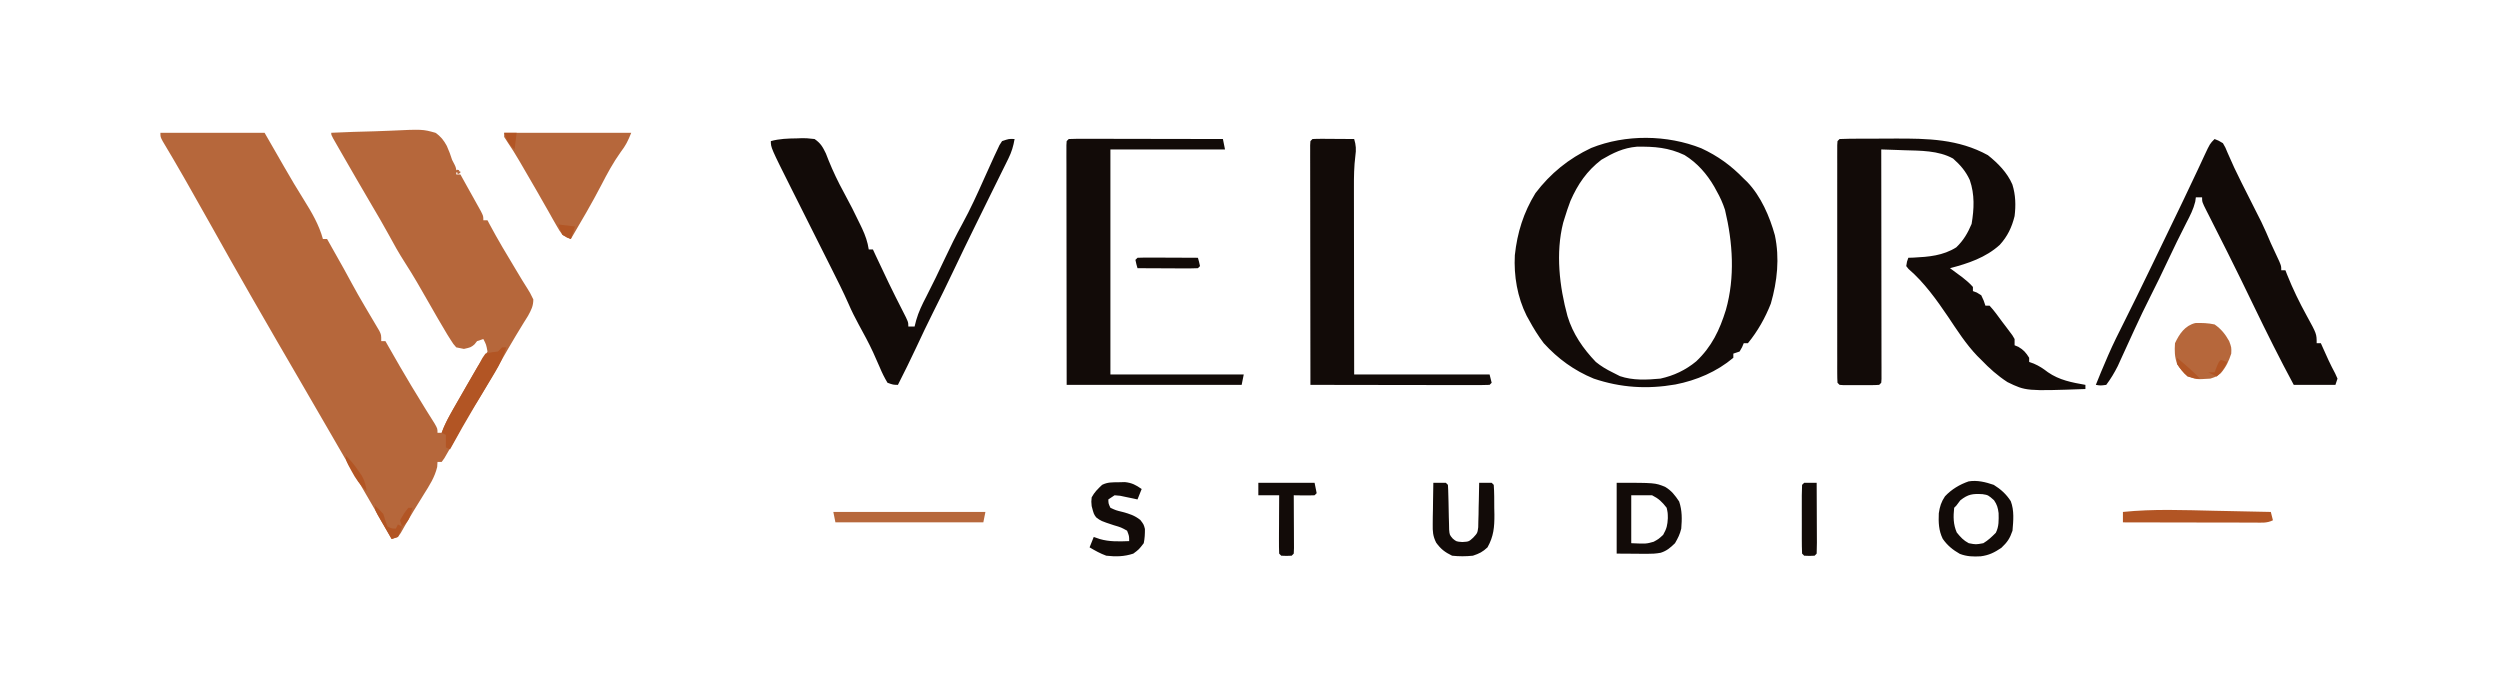
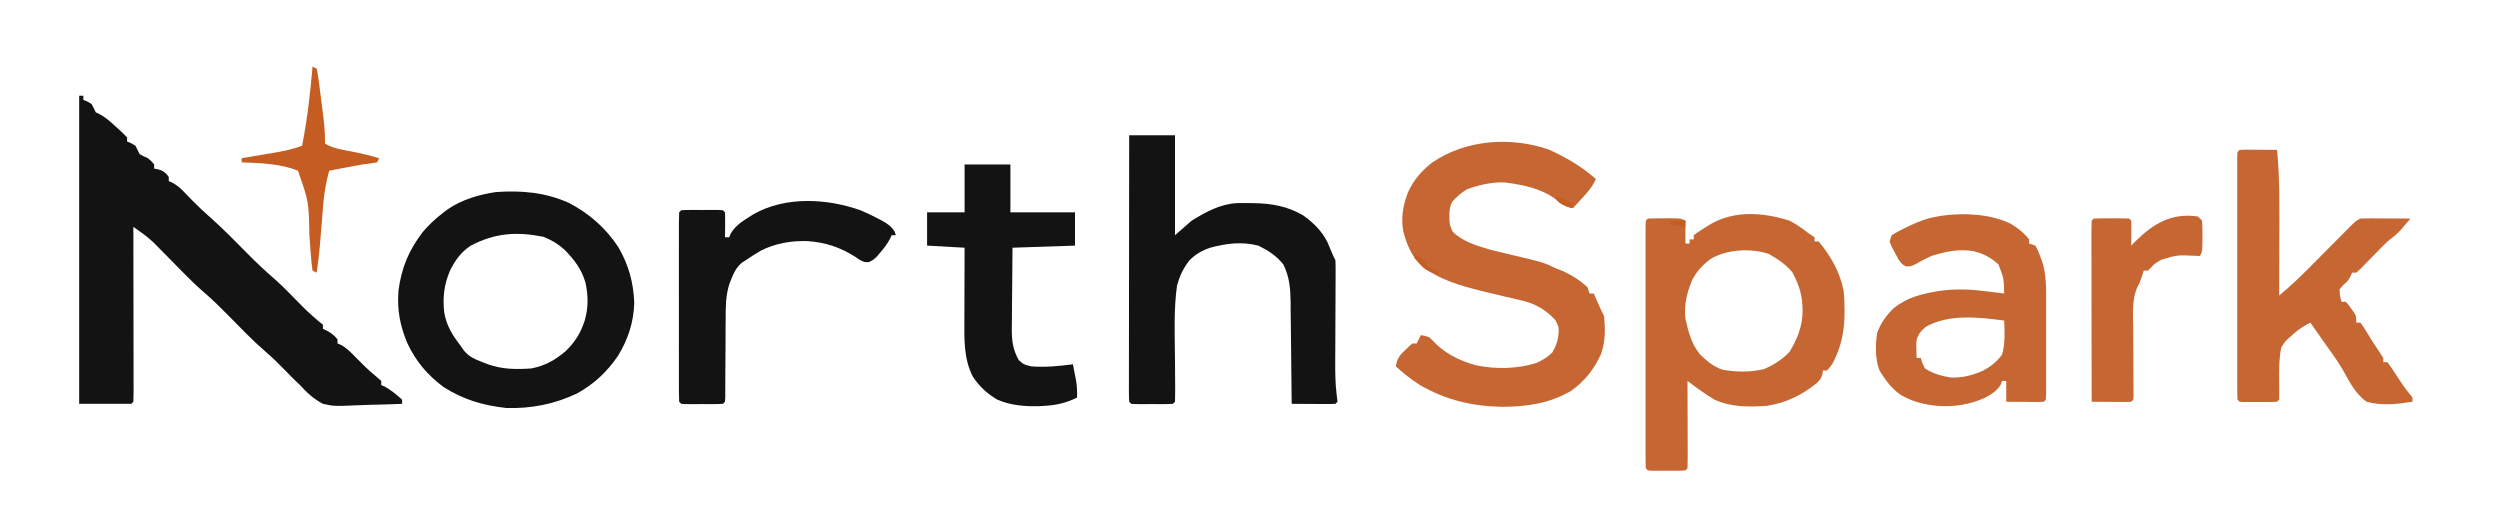
- <svg xmlns="http://www.w3.org/2000/svg" width="1448" zoomAndPan="magnify" viewBox="0 0 1086 300" height="400" preserveAspectRatio="xMidYMid meet" version="1.0">
-   <defs>
-     <clipPath id="2ce1b2a858">
-       <path d="M 194.969 73.316 L 200.121 73.316 L 200.121 79.168 L 194.969 79.168 Z M 194.969 73.316 " clip-rule="nonzero" />
-     </clipPath>
-     <clipPath id="5929a3c532">
-       <path d="M 196.199 73.352 C 200.102 78.602 199.199 79.125 198.977 79.051 C 198.824 78.977 198.676 78.148 198.824 78 C 199.051 77.773 200.023 77.926 200.102 78.074 C 200.176 78.301 199.5 79.125 199.051 79.125 C 198.375 79.125 197.023 76.949 196.273 75.977 C 195.75 75.227 194.852 74.398 195 73.949 C 195.074 73.648 196.199 73.352 196.199 73.352 " clip-rule="nonzero" />
-     </clipPath>
-     <clipPath id="37ba497ae5">
-       <path d="M 0.969 0.316 L 6.121 0.316 L 6.121 6.168 L 0.969 6.168 Z M 0.969 0.316 " clip-rule="nonzero" />
-     </clipPath>
-     <clipPath id="85ec86b15f">
-       <path d="M 2.199 0.352 C 6.102 5.602 5.199 6.125 4.977 6.051 C 4.824 5.977 4.676 5.148 4.824 5 C 5.051 4.773 6.023 4.926 6.102 5.074 C 6.176 5.301 5.5 6.125 5.051 6.125 C 4.375 6.125 3.023 3.949 2.273 2.977 C 1.75 2.227 0.852 1.398 1 0.949 C 1.074 0.648 2.199 0.352 2.199 0.352 " clip-rule="nonzero" />
-     </clipPath>
-     <clipPath id="e365535538">
-       <rect x="0" width="7" y="0" height="7" />
-     </clipPath>
-     <clipPath id="88a3637462">
-       <path d="M 198.031 73.727 L 199.508 73.727 L 199.508 74.949 L 198.031 74.949 Z M 198.031 73.727 " clip-rule="nonzero" />
-     </clipPath>
-     <clipPath id="988f5f721f">
-       <path d="M 199.5 74.176 C 198.824 75.148 198.227 75 198.074 74.773 C 198 74.551 198.074 73.949 198.301 73.801 C 198.449 73.648 199.273 73.875 199.273 73.875 " clip-rule="nonzero" />
-     </clipPath>
-     <clipPath id="2df9c5cd2f">
-       <path d="M 0.031 0.727 L 1.508 0.727 L 1.508 1.949 L 0.031 1.949 Z M 0.031 0.727 " clip-rule="nonzero" />
-     </clipPath>
-     <clipPath id="516297ad39">
-       <path d="M 1.5 1.176 C 0.824 2.148 0.227 2 0.074 1.773 C 0 1.551 0.074 0.949 0.301 0.801 C 0.449 0.648 1.273 0.875 1.273 0.875 " clip-rule="nonzero" />
-     </clipPath>
-     <clipPath id="978739da6c">
-       <rect x="0" width="2" y="0" height="2" />
-     </clipPath>
-     <clipPath id="a4cd09b169">
-       <path d="M 198.629 74.328 L 200.109 74.328 L 200.109 75.551 L 198.629 75.551 Z M 198.629 74.328 " clip-rule="nonzero" />
-     </clipPath>
-     <clipPath id="9b264efe59">
-       <path d="M 200.102 74.773 C 199.426 75.75 198.824 75.602 198.676 75.375 C 198.602 75.148 198.676 74.551 198.898 74.398 C 199.051 74.25 199.875 74.477 199.875 74.477 " clip-rule="nonzero" />
-     </clipPath>
-     <clipPath id="f33e04b50f">
-       <path d="M 0.629 0.328 L 2.109 0.328 L 2.109 1.551 L 0.629 1.551 Z M 0.629 0.328 " clip-rule="nonzero" />
-     </clipPath>
-     <clipPath id="304ee221dc">
-       <path d="M 2.102 0.773 C 1.426 1.75 0.824 1.602 0.676 1.375 C 0.602 1.148 0.676 0.551 0.898 0.398 C 1.051 0.25 1.875 0.477 1.875 0.477 " clip-rule="nonzero" />
-     </clipPath>
-     <clipPath id="b8626859b7">
-       <rect x="0" width="3" y="0" height="2" />
-     </clipPath>
-   </defs>
-   <path fill="#b6673b" d="M 69.684 57.68 L 114.934 57.68 C 121.441 68.992 121.441 68.992 123.461 72.516 C 126.266 77.375 129.09 82.207 132.094 86.945 C 135.422 92.258 138.633 97.754 140.273 103.832 L 142.086 103.832 C 149.938 117.742 149.938 117.742 152.832 123.121 C 154.562 126.316 156.355 129.477 158.207 132.605 L 159.586 134.953 C 160.5 136.512 161.426 138.066 162.352 139.617 L 163.629 141.785 L 164.785 143.734 C 165.613 145.465 165.613 145.465 165.613 148.18 L 167.426 148.18 L 168.723 150.473 C 172 156.25 175.32 161.996 178.738 167.691 C 180.77 171.09 182.836 174.473 184.934 177.832 L 185.957 179.469 C 186.887 180.953 187.816 182.434 188.754 183.914 C 190.051 186.188 190.051 186.188 190.051 188 L 191.859 188 L 192.562 186.098 C 193.809 183.148 195.297 180.457 196.887 177.68 L 197.828 176.031 C 198.48 174.891 199.137 173.746 199.793 172.605 C 200.789 170.871 201.781 169.133 202.773 167.398 C 207.789 158.637 207.789 158.637 210.219 155.238 L 211.77 152.703 C 211.219 149.691 211.219 149.691 209.961 147.273 L 207.246 148.18 L 206.113 149.594 C 204.531 150.895 204.531 150.895 201.531 151.57 L 198.195 150.895 C 196.918 149.453 196.918 149.453 195.691 147.508 L 194.277 145.266 C 191.461 140.578 188.734 135.848 186.035 131.098 C 182.773 125.363 179.516 119.66 175.934 114.121 C 173.348 110.113 171.035 106.016 168.785 101.812 C 166.438 97.488 163.922 93.258 161.43 89.016 C 157.102 81.621 152.793 74.219 148.531 66.785 L 147.113 64.316 L 145.824 62.066 L 144.691 60.086 C 143.895 58.582 143.895 58.582 143.895 57.68 C 150.207 57.379 156.516 57.172 162.832 57.031 C 164.977 56.973 167.121 56.891 169.266 56.789 C 183.582 56.129 183.582 56.129 189.145 57.68 C 191.457 59.242 192.773 60.938 194.094 63.379 C 195.438 66.543 195.438 66.543 196.387 69.441 L 197.434 71.461 C 198.195 73.062 198.195 73.062 198.195 75.777 L 200.004 75.777 C 201.062 77.668 202.113 79.562 203.16 81.457 C 204.117 83.18 205.078 84.898 206.039 86.617 L 207.527 89.297 L 208.93 91.809 C 209.961 93.879 209.961 93.879 209.961 95.688 L 211.77 95.688 L 212.574 97.23 C 216.211 104.043 220.16 110.648 224.156 117.254 C 225.051 118.734 225.941 120.215 226.828 121.703 C 227.605 122.996 228.406 124.277 229.23 125.543 C 230.258 127.18 230.258 127.18 231.68 130.078 C 231.652 133.031 230.785 134.586 229.383 137.188 L 227.496 140.203 C 222.832 147.754 218.426 155.445 214.027 163.152 C 210.867 168.664 207.605 174.074 204.141 179.398 C 202.152 182.57 200.402 185.855 198.629 189.148 C 197.242 191.711 195.812 194.246 194.348 196.766 L 193.035 199.039 L 191.859 200.668 L 190.051 200.668 L 189.918 202.832 C 188.828 207.43 186.488 210.941 184 214.922 L 182.578 217.234 C 181.633 218.773 180.684 220.312 179.727 221.844 C 178.73 223.469 177.762 225.109 176.812 226.762 C 176.34 227.582 175.867 228.402 175.383 229.246 L 174.105 231.508 L 172.855 233.25 L 170.141 234.152 L 169.285 232.652 C 162.176 220.156 162.176 220.156 154.926 207.738 C 151.125 201.316 147.391 194.859 143.668 188.395 C 139.242 180.707 134.793 173.031 130.32 165.375 C 123.645 153.934 117.008 142.469 110.41 130.984 L 108.961 128.465 C 103.109 118.277 97.34 108.047 91.609 97.793 C 88.121 91.551 84.602 85.324 81.055 79.113 L 79.707 76.758 C 76.754 71.598 73.75 66.469 70.688 61.371 C 69.684 59.488 69.684 59.488 69.684 57.68 " fill-opacity="1" fill-rule="nonzero" />
-   <path fill="#120b08" d="M 799.113 60.395 C 801.828 60.289 804.523 60.246 807.238 60.242 L 809.754 60.23 C 811.523 60.227 813.293 60.227 815.062 60.227 C 817.727 60.223 820.387 60.207 823.047 60.191 C 837.359 60.145 850.711 60.363 863.539 67.406 C 867.941 70.93 871.895 74.898 874.172 80.133 C 875.598 84.68 875.711 89.172 875.137 93.879 C 873.949 98.719 872.059 102.688 868.688 106.379 C 862.574 111.918 854.93 114.449 847.078 116.504 L 848.57 117.594 L 850.531 119.051 L 852.473 120.48 C 854.141 121.793 855.645 123.047 857.035 124.648 L 857.035 126.457 L 858.73 127.082 L 860.656 128.27 C 861.785 130.645 861.785 130.645 862.465 132.793 L 864.273 132.793 C 866.32 134.984 868.035 137.457 869.816 139.863 L 871.363 141.887 L 872.824 143.84 L 874.168 145.637 L 875.137 147.273 L 875.137 149.988 L 876.777 150.668 C 879.039 151.961 880.094 153.219 881.469 155.418 L 881.469 157.227 L 883.508 157.965 C 885.887 158.992 887.57 160.125 889.613 161.695 C 894.617 165.156 899.992 166.141 905.906 167.184 L 905.906 168.992 C 880.102 169.895 880.102 169.895 872.039 165.984 C 867.758 163.203 864.176 160.004 860.656 156.324 C 859.785 155.465 859.785 155.465 858.902 154.59 C 853.977 149.438 850.199 143.508 846.25 137.605 C 841.305 130.301 835.812 122.613 829.07 116.844 L 828.074 115.598 C 828.359 113.617 828.359 113.617 828.98 111.977 L 831.234 111.906 C 837.883 111.57 844.051 111.066 849.797 107.453 C 852.934 104.449 854.785 101.254 856.469 97.273 C 857.555 90.762 857.855 84.527 855.676 78.211 C 853.902 74.34 851.586 71.691 848.426 68.879 C 842 65.328 834.273 65.477 827.113 65.258 L 824.215 65.152 C 821.883 65.066 819.551 64.988 817.215 64.918 L 817.219 66.5 C 817.238 79.172 817.254 91.844 817.262 104.52 C 817.266 110.648 817.273 116.777 817.281 122.902 C 817.293 128.812 817.297 134.723 817.301 140.633 C 817.305 142.891 817.305 145.152 817.309 147.41 C 817.316 150.562 817.32 153.719 817.316 156.871 L 817.328 159.734 L 817.324 162.32 L 817.328 164.586 L 817.215 166.277 L 816.309 167.184 C 815.039 167.273 813.766 167.301 812.492 167.305 L 810.164 167.309 L 807.711 167.297 L 805.262 167.309 L 802.934 167.305 L 800.781 167.301 L 799.113 167.184 L 798.211 166.277 C 798.129 164.918 798.09 163.555 798.094 162.191 L 798.086 159.512 L 798.094 156.555 L 798.086 153.453 C 798.086 150.055 798.086 146.656 798.09 143.258 L 798.086 136.207 C 798.086 131.273 798.086 126.34 798.094 121.406 C 798.098 115.695 798.098 109.984 798.09 104.273 C 798.086 98.789 798.086 93.305 798.09 87.824 C 798.09 85.484 798.09 83.148 798.086 80.809 C 798.086 77.547 798.086 74.285 798.094 71.023 L 798.086 68.062 L 798.094 65.387 L 798.098 63.047 L 798.211 61.297 Z M 739.047 64.414 C 746.281 67.773 751.941 71.879 757.484 77.59 L 759.023 79.07 C 764.934 85.227 768.758 94.066 771.004 102.191 C 773.113 112.133 772.051 122.172 769.25 131.887 C 766.793 138.117 763.535 143.898 759.297 149.082 L 757.484 149.082 L 756.75 150.836 L 755.676 152.703 L 752.961 153.609 L 752.961 155.418 C 745.762 161.48 736.953 165.227 727.789 167.016 C 715.578 169.133 704.07 168.441 692.324 164.469 C 683.816 160.969 676.801 155.871 670.605 149.082 C 668.195 145.902 666.168 142.637 664.27 139.129 L 663.176 137.168 C 659.129 129.09 657.566 119.812 658.047 110.848 C 659.094 101.051 661.812 92.355 666.984 83.922 C 673.512 75.316 681.469 68.875 691.227 64.277 C 706.137 58.297 724.168 58.496 739.047 64.414 M 695.664 69.387 C 689.324 74.25 685.375 80.023 682.191 87.309 C 681.258 89.77 680.414 92.262 679.656 94.781 L 679.035 96.789 C 675.723 109.871 677.41 124.5 680.926 137.344 C 683.242 145.023 687.703 151.465 693.23 157.227 C 695.516 159.082 697.828 160.465 700.469 161.754 L 703.695 163.395 C 709.344 165.328 715.418 165.012 721.285 164.469 C 727.117 163.18 732.207 160.793 736.82 156.984 C 743.59 150.602 747 143.391 749.727 134.625 C 753.742 120.398 752.738 105.379 749.34 91.164 C 748.414 88.324 747.211 85.609 745.719 83.02 L 744.707 81.148 C 741.461 75.543 737.293 70.773 731.75 67.352 C 724.832 64.074 718.672 63.617 711.059 63.723 C 705.129 64.238 700.73 66.422 695.664 69.387 M 464.266 60.395 C 466.348 60.309 468.43 60.289 470.516 60.289 L 472.496 60.289 C 474.664 60.289 476.832 60.297 479.004 60.305 L 483.504 60.309 C 487.461 60.312 491.418 60.32 495.371 60.332 C 499.406 60.34 503.441 60.344 507.473 60.348 C 515.395 60.359 523.312 60.375 531.234 60.395 L 532.141 64.918 L 482.363 64.918 L 482.363 162.656 L 540.285 162.656 L 539.379 167.184 L 463.359 167.184 C 463.324 140.758 463.324 140.758 463.316 127.75 C 463.309 120.703 463.301 113.652 463.293 106.605 C 463.281 100.434 463.277 94.262 463.273 88.086 C 463.273 85.727 463.27 83.363 463.266 81.004 C 463.258 77.711 463.258 74.414 463.258 71.121 L 463.246 68.129 L 463.25 65.426 L 463.25 63.062 L 463.359 61.297 Z M 346.164 60.109 L 348.242 60.031 C 350.262 60.008 350.262 60.008 353.855 60.395 C 356.492 62.211 357.367 63.789 358.762 66.66 L 359.965 69.727 C 361.867 74.414 364.035 78.977 366.469 83.414 C 369.016 88.09 371.438 92.797 373.707 97.609 L 374.516 99.301 C 375.91 102.297 376.895 105.086 377.387 108.359 L 379.195 108.359 L 380.391 110.945 C 384.145 119.047 388.012 127.074 392.102 135.012 C 394.578 139.852 394.578 139.852 394.578 141.844 L 397.297 141.844 L 398 139.086 C 399.027 135.492 400.602 132.25 402.328 128.945 C 405.129 123.473 407.824 117.949 410.418 112.375 C 412.824 107.234 415.324 102.188 418.055 97.215 C 421.562 90.812 424.562 84.199 427.531 77.531 C 428.605 75.133 429.688 72.738 430.781 70.348 L 431.953 67.766 L 433.129 65.281 L 434.176 63.039 L 435.305 61.297 C 438.305 60.281 438.305 60.281 440.734 60.395 C 440.211 63.48 439.445 66.035 438.059 68.84 L 436.945 71.109 L 435.738 73.535 L 434.48 76.09 C 433.137 78.812 431.793 81.539 430.441 84.262 C 429.062 87.059 427.688 89.855 426.312 92.652 L 423.605 98.145 C 420.406 104.641 417.254 111.152 414.152 117.691 C 411.273 123.75 408.324 129.777 405.305 135.766 C 402.805 140.73 400.438 145.754 398.086 150.793 C 395.508 156.309 392.816 161.758 390.055 167.184 C 388.004 167.156 388.004 167.156 385.531 166.277 C 384.164 163.992 383.145 161.93 382.137 159.492 C 381.516 158.086 380.895 156.68 380.27 155.277 L 379.297 153.082 C 377.387 148.926 375.18 144.93 372.992 140.914 C 371.406 137.98 369.918 135.047 368.602 131.98 C 366.324 126.816 363.789 121.789 361.254 116.75 C 360.371 115 359.492 113.246 358.613 111.492 C 356.43 107.145 354.246 102.793 352.059 98.445 C 350.207 94.758 348.359 91.07 346.512 87.387 C 345.652 85.676 344.793 83.969 343.934 82.262 C 334.852 64.145 334.852 64.145 334.852 61.297 C 338.609 60.258 342.285 60.16 346.164 60.109 M 962.016 60.395 C 963.699 61.035 963.699 61.035 965.637 62.203 C 966.723 64.051 966.723 64.051 967.672 66.391 C 969.531 70.734 971.531 75.016 973.668 79.23 L 974.602 81.086 C 975.832 83.531 977.066 85.977 978.301 88.422 L 980.031 91.855 C 980.801 93.379 981.57 94.902 982.34 96.426 C 983.809 99.461 985.133 102.539 986.449 105.645 C 987.652 108.254 988.863 110.863 990.082 113.469 C 990.977 115.598 990.977 115.598 990.977 117.406 L 992.785 117.406 L 993.52 119.309 C 995.996 125.492 998.836 131.34 1002.047 137.168 C 1006.359 145.027 1006.359 145.027 1006.359 149.082 L 1008.172 149.082 L 1009.062 151.07 L 1010.262 153.723 L 1011.504 156.473 C 1012.41 158.41 1013.375 160.32 1014.391 162.207 L 1015.41 164.469 L 1014.504 167.184 L 996.406 167.184 C 990.336 155.914 984.645 144.504 979.082 132.977 C 975.293 125.121 971.477 117.285 967.559 109.488 L 966.473 107.332 C 964.746 103.898 963.012 100.465 961.273 97.035 L 959.41 93.336 L 958.539 91.633 C 956.586 87.75 956.586 87.75 956.586 85.734 L 953.871 85.734 L 953.617 87.594 C 952.809 90.895 951.363 93.715 949.797 96.707 C 946.988 102.203 944.273 107.746 941.652 113.336 C 939.234 118.484 936.766 123.594 934.188 128.664 C 931.82 133.316 929.582 138.02 927.398 142.758 L 926.613 144.469 C 925.305 147.309 924.004 150.152 922.707 153 L 921.246 156.188 L 919.953 159.039 C 918.477 161.945 916.914 164.578 914.953 167.184 C 912.465 167.523 912.465 167.523 910.43 167.184 C 911.906 163.438 913.469 159.734 915.066 156.039 L 915.773 154.379 C 917.965 149.332 920.426 144.43 922.895 139.523 C 926.426 132.504 929.855 125.438 933.281 118.371 L 935.305 114.199 C 939.246 106.074 943.172 97.945 947.082 89.805 L 948.387 87.09 C 950.434 82.82 952.465 78.543 954.473 74.254 L 955.613 71.816 C 956.316 70.32 957.012 68.82 957.703 67.32 C 960.004 62.402 960.004 62.402 962.016 60.395 M 570.148 60.395 C 571.5 60.32 572.848 60.289 574.199 60.305 L 576.664 60.312 L 579.258 60.336 L 581.859 60.348 C 583.988 60.359 586.121 60.375 588.25 60.395 C 589.055 63.047 589.172 65 588.766 67.734 C 588.188 72.305 588.129 76.789 588.148 81.391 L 588.148 84.07 C 588.148 86.965 588.152 89.855 588.16 92.75 L 588.164 98.801 C 588.168 104.09 588.176 109.379 588.188 114.668 C 588.195 121.027 588.203 127.383 588.207 133.742 C 588.219 143.379 588.234 153.02 588.25 162.656 L 647.074 162.656 L 647.98 166.277 L 647.074 167.184 C 644.652 167.27 642.25 167.297 639.828 167.285 L 637.527 167.285 C 635.004 167.285 632.484 167.277 629.961 167.273 L 624.73 167.266 C 620.133 167.266 615.531 167.258 610.934 167.246 C 606.246 167.238 601.555 167.23 596.867 167.227 C 587.66 167.219 578.453 167.203 569.246 167.184 C 569.223 153.395 569.207 139.602 569.199 125.812 C 569.195 119.41 569.188 113.008 569.176 106.605 C 569.168 100.434 569.16 94.262 569.16 88.086 C 569.156 85.727 569.156 83.363 569.148 81.004 C 569.145 77.711 569.141 74.414 569.141 71.121 L 569.133 68.129 L 569.137 65.426 L 569.133 63.062 L 569.246 61.297 Z M 570.148 60.395 " fill-opacity="1" fill-rule="nonzero" />
-   <path fill="#b6673b" d="M 219.012 57.68 L 274.215 57.68 C 272.789 61.242 271.844 63.145 269.633 66.051 C 266.359 70.621 263.793 75.398 261.219 80.383 C 257.078 88.359 252.523 96.09 247.969 103.832 C 246.336 103.203 246.336 103.203 244.352 102.023 C 242.922 100.07 242.922 100.07 241.543 97.637 L 239.984 94.922 L 238.355 92.012 L 234.961 86.074 L 233.277 83.109 C 231.074 79.254 228.848 75.414 226.59 71.594 L 225.523 69.766 C 223.949 67.082 222.336 64.461 220.574 61.898 L 219.012 59.488 Z M 219.012 57.68 " fill-opacity="1" fill-rule="nonzero" />
-   <path fill="#120b08" d="M 866.086 210.625 C 869.145 212.531 871.531 214.664 873.477 217.707 C 875.039 221.785 874.598 226.246 874.23 230.531 C 873.062 233.969 871.98 235.523 869.367 238 C 866.336 240.02 864.062 241.188 860.422 241.66 C 857.16 241.844 854.418 241.777 851.348 240.602 C 848.312 238.879 845.898 236.922 843.914 234.039 C 842.16 230.457 842.043 226.914 842.215 222.973 C 842.625 220.086 843.277 218.016 844.902 215.602 C 847.734 212.578 851.273 210.453 855.18 209.113 C 858.945 208.504 862.516 209.41 866.086 210.625 M 851.551 217.355 L 849.797 219.672 L 848.891 220.578 C 848.477 224.426 848.469 227.758 850.02 231.324 C 851.707 233.371 852.871 234.723 855.227 235.965 C 858.316 236.566 858.316 236.566 861.559 235.965 C 863.73 234.656 865.168 233.258 866.988 231.438 C 868.387 228.648 868.246 225.977 868.191 222.891 C 867.895 220.559 867.512 219.23 866.199 217.297 C 863.656 215.055 863.656 215.055 861.215 214.664 C 856.953 214.418 854.957 214.641 851.547 217.355 M 702.281 209.719 C 718.918 209.719 718.918 209.719 723.305 211.477 C 726.125 213.16 727.609 215.133 729.43 217.863 C 730.742 221.801 730.68 225.512 730.336 229.629 C 729.73 232.148 728.957 233.656 727.621 235.965 C 725.613 237.918 724.074 239.273 721.398 240.121 C 719.336 240.516 717.457 240.59 715.359 240.578 L 713.273 240.57 L 710.652 240.543 L 702.281 240.488 Z M 708.613 215.148 L 708.613 235.965 C 715.113 236.254 715.113 236.254 718.344 235.34 C 720.48 234.176 720.48 234.176 722.473 232.344 C 724.027 229.578 724.344 228.203 724.508 225.102 C 724.48 222.754 724.48 222.754 724 220.578 C 722.02 218.023 720.535 216.582 717.664 215.148 Z M 708.613 215.148 " fill-opacity="1" fill-rule="nonzero" />
-   <path fill="#b6673b" d="M 953.66 140.328 C 956.598 140.254 959.137 140.316 962.016 140.938 C 964.895 142.922 966.641 145.148 968.352 148.18 C 969.367 150.949 969.367 150.949 969.254 153.609 C 968.156 156.969 967.008 159.387 964.73 162.094 C 962.922 163.562 962.922 163.562 960.203 164.469 C 953.883 164.875 953.883 164.875 950.422 163.336 C 948.418 161.734 947.082 160.305 945.727 158.133 C 944.645 154.898 944.586 152.484 944.82 149.082 C 946.711 145.02 949.164 141.422 953.66 140.328 " fill-opacity="1" fill-rule="nonzero" />
-   <path fill="#120b08" d="M 622.641 209.719 C 624.449 209.68 626.262 209.684 628.07 209.719 L 628.977 210.625 C 629.086 212.203 629.137 213.785 629.164 215.367 C 629.191 216.332 629.219 217.297 629.242 218.289 C 629.289 220.336 629.332 222.383 629.363 224.43 L 629.449 227.359 L 629.504 230.055 C 629.707 232.371 629.707 232.371 631.098 233.988 C 632.656 235.273 632.656 235.273 635.254 235.453 C 638.062 235.285 638.062 235.285 639.973 233.543 C 641.809 231.555 641.809 231.555 642.141 229.035 L 642.195 226.332 L 642.285 223.398 L 642.324 220.352 L 642.406 217.262 C 642.469 214.746 642.516 212.234 642.551 209.719 C 644.359 209.68 646.172 209.684 647.98 209.719 L 648.887 210.625 C 649.141 213.973 649.094 217.332 649.109 220.691 L 649.168 223.527 C 649.195 228.996 648.859 232.969 646.172 237.773 C 644.027 239.781 642.641 240.457 639.836 241.395 C 636.781 241.715 633.836 241.734 630.785 241.395 C 627.637 239.848 625.918 238.551 623.867 235.73 C 622.422 232.809 622.328 230.902 622.375 227.66 L 622.402 224.484 C 622.422 223.402 622.449 222.316 622.473 221.199 L 622.508 217.859 C 622.539 215.145 622.582 212.434 622.641 209.719 M 485.816 209.492 L 488.66 209.422 C 491.742 209.754 493.426 210.668 495.941 212.434 L 494.129 216.957 L 492.047 216.5 L 489.32 215.941 L 486.617 215.367 L 484.176 215.148 L 481.461 216.957 C 481.504 218.738 481.504 218.738 482.363 220.578 C 484.754 221.688 484.754 221.688 487.625 222.387 C 490.699 223.227 492.84 223.895 495.355 225.871 C 496.844 227.816 496.844 227.816 497.355 229.793 C 497.355 231.941 497.289 233.859 496.844 235.965 C 494.754 238.68 494.754 238.68 492.32 240.488 C 488.375 241.801 484.676 241.859 480.555 241.395 C 477.906 240.418 475.758 239.223 473.316 237.773 L 475.125 233.25 L 477.727 234.152 C 481.961 235.387 486.137 235.215 490.512 235.059 C 490.512 232.855 490.512 232.855 489.605 230.531 C 487 229.086 487 229.086 483.836 228.156 C 478.23 226.305 478.23 226.305 476.164 224.73 C 475.125 223.293 475.125 223.293 474.219 219.844 C 474.031 217.926 474.031 217.926 474.219 216.055 C 475.473 213.75 476.805 212.473 478.746 210.625 C 481.168 209.414 483.109 209.531 485.816 209.492 M 546.621 209.719 L 571.055 209.719 L 571.961 214.242 L 571.055 215.148 C 569.527 215.211 568 215.227 566.473 215.207 L 563.953 215.18 L 562.004 215.148 L 562.02 217.461 C 562.035 220.281 562.047 223.102 562.055 225.926 C 562.059 227.148 562.066 228.371 562.074 229.594 C 562.086 231.348 562.09 233.102 562.094 234.855 L 562.109 238.059 L 562.004 240.488 L 561.102 241.395 C 558.836 241.508 558.836 241.508 556.574 241.395 L 555.672 240.488 C 555.598 238.613 555.566 236.734 555.582 234.855 L 555.59 231.402 L 555.613 227.762 C 555.617 226.543 555.621 225.328 555.625 224.109 C 555.637 221.125 555.652 218.137 555.672 215.148 L 546.621 215.148 Z M 546.621 209.719 " fill-opacity="1" fill-rule="nonzero" />
-   <path fill="#b7683c" d="M 362 222.387 L 428.066 222.387 L 427.16 226.914 L 362.906 226.914 Z M 362 222.387 " fill-opacity="1" fill-rule="nonzero" />
-   <path fill="#b25524" d="M 961.957 221.879 L 969.098 222.023 C 974.883 222.137 980.668 222.262 986.449 222.387 L 987.355 226.008 C 984.73 227.32 982.457 227.023 979.523 227.016 L 977.652 227.016 C 975.605 227.016 973.559 227.008 971.512 227 L 967.258 226.996 C 963.523 226.992 959.789 226.984 956.055 226.977 C 952.246 226.969 948.434 226.961 944.625 226.957 C 937.148 226.949 929.672 226.934 922.195 226.914 L 922.195 222.387 C 935.426 221.02 948.684 221.586 961.957 221.879 M 218.105 150.895 L 219.914 150.895 C 218.727 154.852 217.184 158.152 215.047 161.691 L 213.207 164.758 L 212.242 166.352 C 210.594 169.078 208.961 171.812 207.328 174.547 L 206.352 176.172 C 202.598 182.453 199.012 188.828 195.48 195.238 L 193.672 194.332 L 193.672 188.902 L 191.859 188 C 193.219 184.324 194.969 181.039 196.918 177.648 L 197.867 175.996 C 198.859 174.262 199.855 172.531 200.855 170.805 L 202.852 167.316 C 204.613 164.25 206.375 161.188 208.148 158.133 L 209.543 155.543 L 210.863 153.609 C 213.637 152.988 213.637 152.988 216.297 152.703 Z M 218.105 150.895 " fill-opacity="1" fill-rule="nonzero" />
-   <path fill="#120b08" d="M 783.73 209.719 C 785.539 209.684 787.352 209.68 789.16 209.719 C 789.184 214.082 789.199 218.449 789.211 222.812 C 789.215 224.301 789.219 225.789 789.227 227.273 C 789.238 229.406 789.246 231.535 789.25 233.668 L 789.262 235.695 C 789.262 237.293 789.215 238.891 789.16 240.488 L 788.254 241.395 C 785.992 241.508 785.992 241.508 783.73 241.395 L 782.824 240.488 C 782.734 238.281 782.699 236.105 782.703 233.898 L 782.703 231.902 C 782.703 230.504 782.703 229.105 782.707 227.711 C 782.711 225.566 782.707 223.418 782.699 221.273 C 782.699 219.922 782.703 218.566 782.703 217.211 L 782.699 215.254 C 782.707 213.711 782.762 212.168 782.824 210.625 Z M 494.129 111.977 C 496.07 111.898 498.016 111.883 499.961 111.891 L 503.539 111.898 L 507.309 111.922 C 508.57 111.926 509.828 111.93 511.09 111.934 C 514.184 111.945 517.281 111.961 520.375 111.977 C 520.883 113.73 520.883 113.73 521.281 115.598 L 520.375 116.504 C 518.434 116.582 516.488 116.602 514.547 116.594 L 510.965 116.582 L 507.195 116.559 L 503.414 116.547 C 500.32 116.535 497.227 116.523 494.129 116.504 C 493.621 114.75 493.621 114.75 493.227 112.883 Z M 494.129 111.977 " fill-opacity="1" fill-rule="nonzero" />
-   <path fill="#b25524" d="M 162.898 219.672 C 164.598 221.145 164.598 221.145 166.52 223.293 L 167.426 226.18 L 168.328 228.723 C 170.168 229.602 170.168 229.602 171.949 229.629 L 172.855 227.816 L 174.664 228.723 C 173.93 230.93 173.93 230.93 172.855 233.25 L 170.141 234.152 C 168.93 232.082 167.723 230.008 166.52 227.93 L 165.473 226.145 C 162.898 221.688 162.898 221.688 162.898 219.672 " fill-opacity="1" fill-rule="nonzero" />
-   <path fill="#b25625" d="M 945.727 155.418 C 949.168 158.32 952.555 161.215 955.68 164.469 C 953.25 164.355 953.25 164.355 950.25 163.562 C 948.309 161.895 947.191 160.293 945.727 158.133 Z M 242.539 97.5 L 249.781 98.402 L 247.969 103.832 C 246.273 103.211 246.273 103.211 244.352 102.023 C 243.219 99.648 243.219 99.648 242.539 97.5 " fill-opacity="1" fill-rule="nonzero" />
-   <path fill="#b25524" d="M 150.23 197.953 C 152.406 200 154.098 202.16 155.773 204.629 L 157.195 206.684 C 158.438 208.93 158.914 210.812 159.281 213.34 C 156.395 210.691 154.559 208.074 152.719 204.629 L 151.289 201.992 C 150.23 199.762 150.23 199.762 150.23 197.953 M 964.73 156.324 L 967.445 157.227 C 966.273 159.84 965.039 161.637 962.922 163.562 L 959.301 161.754 L 962.016 161.754 L 962.863 159.547 C 963.824 157.227 963.824 157.227 964.73 156.324 M 219.012 57.68 L 224.441 57.68 L 223.535 64.918 C 221.07 62.789 220.082 60.734 219.012 57.68 M 177.379 220.578 L 179.191 220.578 C 177.742 225.59 177.742 225.59 175.91 227.703 L 174.664 228.723 L 173.762 226.008 C 175.402 223.125 175.402 223.125 177.379 220.578 " fill-opacity="1" fill-rule="nonzero" />
-   <g clip-path="url(#2ce1b2a858)">
-     <g clip-path="url(#5929a3c532)">
-       <g transform="matrix(1, 0, 0, 1, 194, 73)">
-         <g clip-path="url(#e365535538)">
-           <g clip-path="url(#37ba497ae5)">
-             <g clip-path="url(#85ec86b15f)">
-               <rect x="-432.92" width="1563.84" fill="#b6673b" height="432" y="-139" fill-opacity="1" />
-             </g>
-           </g>
-         </g>
-       </g>
-     </g>
-   </g>
-   <g clip-path="url(#88a3637462)">
-     <g clip-path="url(#988f5f721f)">
-       <g transform="matrix(1, 0, 0, 1, 198, 73)">
-         <g clip-path="url(#978739da6c)">
-           <g clip-path="url(#2df9c5cd2f)">
-             <g clip-path="url(#516297ad39)">
-               <rect x="-436.92" width="1563.84" fill="#b6673b" height="432" y="-139" fill-opacity="1" />
-             </g>
-           </g>
-         </g>
-       </g>
-     </g>
-   </g>
-   <g clip-path="url(#a4cd09b169)">
-     <g clip-path="url(#9b264efe59)">
-       <g transform="matrix(1, 0, 0, 1, 198, 74)">
-         <g clip-path="url(#b8626859b7)">
-           <g clip-path="url(#f33e04b50f)">
-             <g clip-path="url(#304ee221dc)">
-               <rect x="-436.92" width="1563.84" fill="#b6673b" height="432" y="-140" fill-opacity="1" />
-             </g>
-           </g>
-         </g>
-       </g>
-     </g>
-   </g>
+ <svg xmlns="http://www.w3.org/2000/svg" width="1448" zoomAndPan="magnify" viewBox="0 0 1086 225" height="300" preserveAspectRatio="xMidYMid meet" version="1.0">
+   <path fill="#141314" d="M 34.395 41.594 L 36.207 41.594 L 36.207 43.402 L 37.902 44.082 L 39.824 45.211 L 41.637 48.828 L 43.176 49.562 C 46.012 51.027 48.105 53.016 50.461 55.16 L 51.848 56.395 C 53.008 57.449 54.113 58.562 55.211 59.68 L 55.211 61.488 L 56.906 62.168 L 58.832 63.297 L 60.641 66.914 C 62.391 67.902 62.391 67.902 64.262 68.723 C 65.844 70.078 65.844 70.078 66.977 71.434 L 66.977 73.242 L 68.617 73.527 C 70.594 74.148 70.594 74.148 72.18 75.445 L 73.309 76.859 L 73.309 78.668 L 74.926 79.387 C 77.035 80.535 78.383 81.746 80.043 83.473 L 81.715 85.191 L 83.266 86.805 C 85.922 89.535 88.66 92.098 91.523 94.605 C 97.164 99.629 102.441 105.016 107.742 110.395 C 111.539 114.227 115.402 117.887 119.496 121.402 C 122.707 124.242 125.68 127.32 128.684 130.379 C 133.379 135.188 133.379 135.188 138.457 139.582 L 140.281 141.059 L 140.281 142.867 L 141.922 143.605 C 143.898 144.676 145.18 145.668 146.613 147.391 L 146.613 149.199 L 148.152 149.836 C 150.766 151.305 152.512 153.145 154.59 155.301 C 157.305 158.086 160.016 160.746 163.016 163.215 L 165.621 165.477 L 165.621 167.285 L 167.09 167.906 C 169.984 169.504 172.215 171.387 174.668 173.613 L 174.668 175.422 C 169.957 175.625 165.238 175.773 160.523 175.867 C 158.922 175.91 157.32 175.965 155.723 176.035 C 145.211 176.488 145.211 176.488 140.281 175.422 C 136.223 173.293 133.387 170.656 130.324 167.285 C 129.23 166.23 128.133 165.184 127.031 164.141 C 126.109 163.195 125.188 162.246 124.273 161.293 C 121.34 158.262 118.383 155.34 115.176 152.598 C 109.598 147.781 104.523 142.449 99.352 137.207 C 95.906 133.73 92.48 130.285 88.754 127.109 C 85.707 124.5 82.859 121.723 80.039 118.871 C 77.766 116.574 75.496 114.27 73.234 111.961 C 71.883 110.586 70.531 109.219 69.18 107.852 L 66.773 105.406 C 64.938 103.695 62.992 102.117 60.934 100.676 L 59.223 99.469 C 58.793 99.172 58.367 98.871 57.926 98.562 L 57.934 101.438 C 57.949 110.367 57.965 119.297 57.973 128.227 C 57.977 132.816 57.984 137.406 57.992 141.996 C 58.004 146.422 58.008 150.852 58.012 155.277 C 58.012 156.969 58.016 158.664 58.02 160.355 C 58.027 162.719 58.027 165.078 58.027 167.441 L 58.039 169.586 C 58.027 171.23 57.992 172.875 57.926 174.516 L 57.02 175.422 L 34.395 175.422 Z M 34.395 41.594 " fill-opacity="1" fill-rule="nonzero" />
+   <path fill="#c66733" d="M 672.863 64.977 C 680.266 68.371 687.145 72.324 693.227 77.766 C 691.801 81.117 689.691 83.461 687.234 86.129 L 684.992 88.574 L 683.273 90.422 C 680.043 89.879 678.32 88.574 675.809 86.523 C 669.223 81.785 661.707 80.309 653.766 79.262 C 648.121 79.016 642.379 80.309 637.117 82.285 C 634.691 83.84 632.664 85.527 630.785 87.711 C 629.473 90.328 629.582 92.672 629.648 95.566 C 629.809 97.852 629.809 97.852 631.012 100.598 C 635.445 105.027 641.57 106.797 647.52 108.516 C 650.773 109.344 654.039 110.125 657.312 110.883 C 670.383 113.938 670.383 113.938 676.035 116.645 L 679.145 117.832 C 683.008 119.664 686.477 121.855 689.609 124.785 L 690.512 127.496 L 692.324 127.496 L 694.078 131.453 L 695.062 133.676 C 695.633 134.945 696.227 136.199 696.848 137.445 C 697.352 143.09 697.41 148.578 695.434 153.945 C 692.367 160.512 688.371 165.637 682.426 169.828 C 673.164 175.227 663.41 176.648 652.844 176.723 C 639.957 176.578 628.266 173.855 617.039 167.395 C 613.125 164.977 609.746 162.242 606.348 159.145 C 606.719 156.852 607.184 155.613 608.664 153.789 L 610.367 152.137 L 612.059 150.457 L 613.59 149.199 L 615.398 149.199 L 617.211 145.582 C 618.809 145.824 618.809 145.824 620.828 146.484 C 622 147.559 623.133 148.668 624.223 149.82 C 629.277 154.379 634.84 156.965 641.352 158.715 C 649.75 160.438 659.191 160.277 667.379 157.676 C 670.055 156.469 672.262 155.184 674.336 153.098 C 676.148 149.898 676.914 147.57 677.109 143.93 C 677.023 141.73 677.023 141.73 675.637 139.027 C 672.055 135.188 668.363 132.754 663.332 131.133 C 660.168 130.324 656.992 129.562 653.805 128.852 C 651.535 128.312 649.266 127.77 646.996 127.223 L 643.715 126.43 C 634.391 124.105 624.738 121.426 617.246 115.164 C 613.027 110.93 611.137 106.312 609.602 100.586 C 608.504 94.602 609.445 89.668 611.441 83.98 C 613.918 78.352 617.305 74.387 622.133 70.613 C 636.719 60.621 656.219 59.254 672.863 64.977 " fill-opacity="1" fill-rule="nonzero" />
+   <path fill="#141314" d="M 247.113 88.125 C 255.918 92.719 263.051 98.969 268.535 107.238 C 273.027 114.898 275.188 122.641 275.52 131.512 C 275.277 139.945 272.875 147.312 268.504 154.512 C 263.727 161.492 258.121 166.809 250.688 170.898 C 240.883 175.562 230.77 177.562 219.918 177.23 C 209.82 176.109 201.426 173.645 192.77 168.188 C 185.723 162.961 180.734 157.066 176.988 149.168 C 173.773 141.512 172.441 134.613 173.094 126.332 C 174.375 116.379 177.508 108.84 183.59 100.859 C 186.371 97.562 189.324 94.816 192.77 92.23 L 194.418 90.969 C 200.59 86.695 208.176 84.492 215.562 83.414 C 226.668 82.688 236.832 83.531 247.113 88.125 M 204.328 106.801 C 200.16 109.637 197.738 113.086 195.484 117.551 C 192.879 123.746 192.242 129.141 192.992 135.797 C 193.949 141.492 196.543 145.562 200.008 150.102 L 201.656 152.449 C 203.965 154.992 205.871 155.883 209.059 157.109 L 211.887 158.227 C 218.18 160.449 224.125 160.531 230.781 160.051 C 236.727 158.91 241.051 156.48 245.656 152.59 C 249.887 148.496 252.184 144.746 254.012 139.223 C 255.625 133.559 255.562 128.445 254.309 122.695 C 252.617 116.895 249.445 112.789 245.258 108.508 C 242.438 105.949 239.609 104.254 236.039 102.855 C 224.332 100.555 214.977 101.164 204.328 106.801 M 490.512 58.773 L 510.422 58.773 L 510.422 102.18 L 517.66 95.848 C 523.91 92.031 530.059 88.609 537.496 88.223 C 539.086 88.203 540.676 88.199 542.266 88.219 L 544.793 88.238 C 552.492 88.426 559.215 89.555 565.977 93.488 C 570.41 96.602 574.176 100.281 576.625 105.172 C 577.52 107.172 578.375 109.191 579.199 111.223 L 580.105 113.027 C 580.184 114.688 580.203 116.344 580.191 118.004 L 580.184 121.16 L 580.16 124.59 L 580.145 129.918 C 580.133 133.676 580.113 137.438 580.094 141.195 C 580.078 144.277 580.066 147.355 580.059 150.438 C 580.051 152.746 580.039 155.059 580.023 157.371 C 580.012 162.012 580.051 166.555 580.617 171.168 L 581.008 174.516 L 580.105 175.422 C 578.691 175.496 577.273 175.523 575.859 175.512 L 573.27 175.5 L 570.547 175.477 L 567.812 175.465 C 565.574 175.453 563.336 175.441 561.102 175.422 L 561.082 173.445 C 561.031 167.273 560.965 161.102 560.887 154.93 C 560.848 151.754 560.809 148.582 560.785 145.41 C 560.758 141.758 560.707 138.102 560.656 134.449 L 560.641 131.023 C 560.539 125.004 560.125 120.285 557.48 114.836 C 554.359 111.027 550.992 108.844 546.621 106.699 C 539.414 104.859 532.738 105.715 525.66 107.625 C 522.109 108.844 519.422 110.391 516.754 113.027 C 514.023 116.496 512.562 119.668 511.324 123.879 C 509.793 134.535 510.344 145.531 510.422 156.262 C 510.445 159.699 510.461 163.133 510.477 166.566 L 510.5 168.949 C 510.508 170.805 510.469 172.66 510.422 174.516 L 509.516 175.422 C 508.18 175.512 506.84 175.539 505.5 175.543 L 503.047 175.547 L 500.465 175.535 L 497.883 175.547 L 495.434 175.543 L 493.164 175.539 L 491.414 175.422 L 490.512 174.516 C 490.43 173.016 490.395 171.516 490.402 170.016 L 490.398 167.059 L 490.406 163.789 L 490.406 160.367 C 490.406 157.262 490.41 154.16 490.418 151.055 C 490.426 147.812 490.426 144.57 490.426 141.328 C 490.43 135.188 490.438 129.043 490.445 122.902 C 490.453 115.91 490.461 108.922 490.465 101.93 C 490.477 87.543 490.488 73.16 490.512 58.773 " fill-opacity="1" fill-rule="nonzero" />
+   <path fill="#c66733" d="M 777.391 95.848 C 780.352 97.398 782.926 99.207 785.539 101.273 L 788.254 103.082 L 788.254 104.891 L 790.062 104.891 C 795.418 111.418 799.332 118.266 800.922 126.594 C 801.203 129.367 801.266 132.113 801.262 134.902 L 801.258 137.168 C 801.113 144.434 799.645 150.945 796.32 157.449 C 795.379 158.977 795.379 158.977 793.684 160.953 L 791.871 160.953 L 791.668 162.535 C 790.969 164.57 790.969 164.57 789.25 166.379 C 782.598 171.746 775.914 174.977 767.438 176.324 C 759.648 176.789 752.027 176.945 744.812 173.613 C 740.656 171.207 736.883 168.352 733.047 165.477 L 733.062 168.945 C 733.078 173.18 733.09 177.418 733.098 181.652 C 733.102 183.488 733.109 185.324 733.117 187.16 C 733.129 189.793 733.133 192.422 733.137 195.059 L 733.148 197.559 C 733.148 199.523 733.105 201.488 733.047 203.453 L 732.145 204.355 C 730.938 204.445 729.73 204.473 728.523 204.477 L 726.316 204.48 L 723.996 204.469 L 721.68 204.48 L 719.473 204.477 L 717.438 204.473 L 715.852 204.355 L 714.949 203.453 C 714.867 202.059 714.828 200.664 714.832 199.266 L 714.824 196.523 L 714.832 193.488 L 714.824 190.309 C 714.824 186.828 714.824 183.344 714.828 179.859 L 714.824 172.633 C 714.824 167.574 714.824 162.516 714.832 157.461 C 714.836 151.605 714.836 145.754 714.828 139.898 C 714.824 134.879 714.824 129.863 714.824 124.848 C 714.828 121.844 714.828 118.844 714.824 115.844 C 714.824 112.5 714.824 109.16 714.832 105.812 L 714.824 102.781 L 714.832 100.035 L 714.836 97.637 L 714.949 95.848 L 715.852 94.945 C 718.258 94.855 720.633 94.82 723.035 94.832 L 725.07 94.82 C 730.102 94.828 730.102 94.828 732.145 95.848 L 732.145 105.797 L 733.953 105.797 L 733.953 103.988 L 735.762 103.988 L 735.762 102.18 C 737.781 100.68 737.781 100.68 740.457 99.012 L 743.098 97.348 C 753.766 91.25 765.996 92.289 777.391 95.848 M 743.016 112.535 C 739.461 115.262 736.824 118.066 734.863 122.117 C 732.797 127.34 731.438 132.711 732.145 138.348 C 733.367 143.887 734.707 149.324 738.363 153.777 C 741.195 156.656 744.312 159.273 748.188 160.574 C 753.953 161.637 760.633 161.777 766.328 160.305 C 770.582 158.504 774.191 156.16 777.391 152.816 C 780.871 146.941 782.957 141.879 783.047 135.016 C 782.992 128.285 781.727 124.281 778.637 118.34 C 775.73 114.824 772.301 112.551 768.344 110.316 C 760.523 107.711 750.082 108.262 743.016 112.535 M 972.871 65.105 C 974.086 65.031 975.305 65.004 976.523 65.016 L 978.738 65.023 L 981.07 65.047 L 983.414 65.059 C 985.328 65.074 987.246 65.086 989.16 65.105 C 990.402 78.172 990.168 91.27 990.121 104.383 C 990.117 106.715 990.113 109.051 990.109 111.387 C 990.098 117.059 990.086 122.73 990.066 128.402 C 994.562 124.637 998.773 120.715 1002.895 116.543 L 1004.68 114.75 C 1006.539 112.879 1008.398 111.004 1010.258 109.129 C 1012.723 106.645 1015.188 104.16 1017.656 101.68 L 1019.367 99.949 C 1023.344 95.949 1023.344 95.949 1025.359 94.945 C 1027 94.867 1028.645 94.848 1030.289 94.855 L 1033.238 94.863 L 1036.332 94.887 L 1039.445 94.898 C 1041.992 94.91 1044.535 94.926 1047.078 94.945 C 1046.227 95.961 1045.367 96.977 1044.508 97.988 L 1043.062 99.703 C 1041.27 101.699 1039.25 103.258 1037.125 104.891 C 1034.797 107.172 1032.516 109.496 1030.242 111.832 L 1027.906 114.215 L 1025.547 116.637 L 1023.551 118.453 L 1021.738 118.453 L 1021.062 120.035 C 1019.93 122.07 1019.93 122.07 1017.949 123.766 L 1016.309 125.688 C 1016.438 128.582 1016.438 128.582 1017.215 131.113 L 1019.023 131.113 C 1020.191 132.402 1020.191 132.402 1021.398 134.109 L 1022.625 135.793 C 1023.551 137.445 1023.551 137.445 1023.551 140.156 L 1025.359 140.156 C 1026.797 142.141 1026.797 142.141 1028.414 144.789 C 1030.195 147.676 1031.965 150.543 1033.902 153.324 L 1035.316 155.527 L 1035.316 157.336 L 1037.125 157.336 C 1038.355 159.008 1039.512 160.73 1040.633 162.48 C 1042.465 165.332 1044.262 168.062 1046.406 170.691 L 1047.984 172.707 L 1047.984 174.516 C 1041.395 175.555 1034.578 176.348 1028.074 174.516 C 1023.227 171.172 1020.559 165.727 1017.742 160.695 C 1015.195 156.332 1012.184 152.285 1009.238 148.18 C 1008.156 146.637 1007.074 145.09 1005.996 143.539 L 1004.617 141.559 L 1003.641 140.156 C 1000.812 141.512 998.641 142.992 996.285 145.074 L 994.414 146.707 C 992.602 148.359 992.602 148.359 990.969 151.008 C 989.973 155.961 989.984 160.789 990.066 165.812 C 990.105 168.418 990.109 171.008 990.066 173.613 L 989.16 174.516 C 987.957 174.605 986.746 174.633 985.539 174.637 L 983.336 174.641 L 981.016 174.629 L 978.695 174.641 L 976.488 174.637 L 974.453 174.633 L 972.871 174.516 L 971.965 173.613 C 971.883 172.219 971.844 170.824 971.852 169.426 L 971.844 166.684 L 971.848 163.648 L 971.844 160.473 C 971.84 156.988 971.84 153.504 971.844 150.02 L 971.844 142.793 C 971.84 137.734 971.844 132.676 971.848 127.621 C 971.852 121.766 971.852 115.914 971.844 110.059 C 971.84 105.043 971.84 100.023 971.844 95.008 C 971.844 92.004 971.844 89.004 971.844 86.004 C 971.84 82.66 971.844 79.32 971.848 75.977 L 971.844 72.941 L 971.852 70.195 L 971.852 67.797 L 971.965 66.008 Z M 873.152 97.035 C 876.449 98.961 879.059 101.02 881.465 103.988 L 881.465 105.797 L 884.18 106.699 C 885.207 108.574 885.207 108.574 886.105 110.938 L 887.016 113.266 C 888.418 117.688 888.82 121.961 888.824 126.582 L 888.832 129.754 L 888.828 133.137 L 888.828 136.637 C 888.828 139.066 888.828 141.5 888.824 143.934 C 888.82 147.059 888.82 150.184 888.828 153.305 C 888.832 156.285 888.828 159.266 888.828 162.242 L 888.832 165.652 L 888.824 168.781 L 888.82 171.551 L 888.707 173.613 L 887.801 174.516 C 886.586 174.594 885.367 174.613 884.148 174.605 L 881.93 174.598 L 879.598 174.574 L 877.258 174.562 C 875.344 174.551 873.426 174.535 871.512 174.516 L 871.512 165.477 L 869.703 165.477 L 869.137 167.059 C 867.383 169.922 865.371 171.039 862.461 172.707 C 855.785 175.77 848.988 176.812 841.648 176.324 C 835.668 175.707 830.523 174.48 825.359 171.336 C 821.441 168.441 818.945 165.016 816.422 160.898 C 814.5 155.73 814.676 150.059 815.402 144.676 C 816.977 140.375 819.27 137.176 822.52 133.973 C 828.387 129.164 834.801 127.652 842.156 126.422 C 849.383 125.312 856.168 125.672 863.367 126.594 C 865.781 126.887 868.195 127.188 870.605 127.496 C 870.457 120.887 870.457 120.887 868.117 114.836 C 864.621 111.734 861.637 110.172 857.09 109.074 C 850.727 108.055 845.016 109.289 838.934 111.223 C 836.453 112.348 834.109 113.547 831.77 114.938 C 829.883 115.742 829.883 115.742 828.012 115.723 C 826.262 114.836 826.262 114.836 824.688 112.668 L 823.266 109.977 L 821.805 107.301 L 820.832 104.891 L 821.738 102.18 C 823.66 101.004 825.641 99.93 827.676 98.957 L 829.434 98.105 C 833.547 96.156 837.164 94.773 841.648 94.039 L 843.723 93.68 C 853.145 92.398 864.465 92.918 873.152 97.035 M 836.727 141.852 C 834.422 143.758 833.66 144.68 832.598 147.391 C 832.379 149.523 832.379 149.523 832.484 151.684 L 832.535 153.875 L 832.598 155.527 L 834.406 155.527 L 835.055 157.656 L 836.215 160.051 C 839.562 162.254 843.438 163.391 847.387 163.984 C 852.449 164.18 856.965 163.047 861.555 160.953 C 864.902 159.129 867.305 157.188 869.645 154.172 C 871.141 149.25 870.812 144.355 870.605 139.254 C 859.512 137.793 846.867 136.324 836.727 141.852 " fill-opacity="1" fill-rule="nonzero" />
+   <path fill="#141314" d="M 419.016 71.434 L 438.926 71.434 L 438.926 92.23 L 466.98 92.23 L 466.98 106.699 L 439.832 107.605 C 439.77 113.543 439.715 119.477 439.684 125.414 C 439.668 127.43 439.648 129.449 439.625 131.469 C 439.594 134.375 439.578 137.281 439.566 140.188 C 439.551 141.086 439.539 141.98 439.523 142.906 C 439.523 148.125 439.984 151.844 442.547 156.434 C 444.789 158.383 444.789 158.383 447.977 159.145 C 454.055 159.645 460.047 159.031 466.074 158.242 C 466.383 159.805 466.684 161.367 466.98 162.934 L 467.492 165.57 C 467.859 168 467.957 170.258 467.887 172.707 C 463.008 175.094 458.816 176.035 453.406 176.324 L 451.426 176.438 C 445.281 176.613 438.93 176.113 433.254 173.613 C 428.891 171.082 425.434 167.867 422.637 163.668 C 418.582 155.93 418.879 147.113 418.926 138.598 L 418.934 135.895 C 418.938 133.078 418.949 130.258 418.961 127.441 C 418.965 125.52 418.969 123.594 418.973 121.672 C 418.98 116.98 418.996 112.293 419.016 107.605 L 402.727 106.699 L 402.727 92.23 L 419.016 92.23 Z M 373.766 91.328 C 376.379 92.414 378.898 93.629 381.402 94.945 L 383.137 95.855 C 385.523 97.195 387.152 98.258 388.617 100.598 L 389.152 102.18 L 387.34 102.18 C 387.105 102.699 386.871 103.215 386.625 103.75 C 385.449 105.953 384.105 107.688 382.477 109.582 L 380.871 111.484 C 379.195 113.027 379.195 113.027 377.445 113.852 C 375.578 113.934 375.578 113.934 373.531 112.93 L 371.336 111.445 C 364.953 107.402 358.539 105.305 350.988 104.746 C 343.812 104.484 336.922 105.656 330.469 108.898 C 328.258 110.195 326.102 111.57 323.992 113.027 L 322.215 114.164 C 319.207 116.742 318.191 119.934 316.77 123.559 C 315.293 128.422 315.207 133.055 315.238 138.105 L 315.203 141.273 C 315.172 144.574 315.168 147.875 315.168 151.176 C 315.148 154.512 315.125 157.848 315.094 161.188 C 315.078 163.254 315.07 165.32 315.066 167.387 L 315.055 170.188 L 315.055 172.66 L 314.941 174.516 L 314.039 175.422 C 312.699 175.512 311.359 175.539 310.023 175.543 L 307.57 175.547 L 304.988 175.535 L 302.406 175.547 L 299.953 175.543 L 297.688 175.539 L 295.938 175.422 L 295.031 174.516 C 294.941 171.961 294.91 169.43 294.914 166.875 L 294.91 164.449 C 294.906 161.785 294.91 159.121 294.914 156.461 C 294.914 154.621 294.91 152.777 294.91 150.938 C 294.91 147.07 294.91 143.207 294.914 139.344 C 294.918 134.375 294.918 129.41 294.91 124.445 C 294.91 120.641 294.91 116.836 294.91 113.035 C 294.91 111.203 294.91 109.371 294.91 107.539 C 294.906 104.984 294.91 102.43 294.914 99.875 L 294.91 97.555 C 294.918 95.781 294.969 94.008 295.031 92.23 L 295.938 91.328 C 297.273 91.242 298.613 91.203 299.953 91.207 L 302.406 91.203 L 304.988 91.215 L 307.57 91.203 L 310.02 91.207 L 312.289 91.211 L 314.039 91.328 L 314.941 92.23 C 315.008 94.059 315.02 95.887 315 97.715 L 314.973 100.742 L 314.941 103.082 L 316.754 103.082 L 317.453 101.445 C 319.652 97.523 323.734 95.371 327.441 92.984 C 341.328 85.18 359.156 86.195 373.766 91.328 " fill-opacity="1" fill-rule="nonzero" />
+   <path fill="#c66733" d="M 954.77 94.039 L 956.582 95.848 C 956.734 98.105 956.793 100.367 956.75 102.629 L 956.75 104.52 C 956.707 109.16 956.707 109.16 955.676 111.223 L 953.16 111.094 C 945.746 110.758 945.746 110.758 938.762 112.859 C 935.895 114.598 935.895 114.598 934.332 116.316 L 933.051 117.551 L 931.242 117.551 L 930.449 120.035 C 929.43 122.977 929.43 122.977 928.469 124.727 C 926.012 130.125 926.609 136.613 926.66 142.41 L 926.668 145.113 C 926.68 147.945 926.695 150.773 926.715 153.605 C 926.738 157.352 926.758 161.098 926.773 164.848 L 926.797 167.469 L 926.805 169.875 L 926.82 172 L 926.715 173.613 L 925.812 174.516 C 924.527 174.59 923.246 174.621 921.961 174.605 L 919.617 174.598 L 917.156 174.574 L 914.684 174.562 C 912.66 174.551 910.637 174.535 908.617 174.516 C 908.594 164.277 908.578 154.035 908.57 143.793 C 908.566 139.039 908.559 134.281 908.547 129.527 C 908.539 124.945 908.531 120.359 908.531 115.773 C 908.527 114.02 908.523 112.266 908.52 110.516 C 908.516 108.066 908.512 105.621 908.512 103.172 L 908.504 100.953 C 908.508 99.25 908.555 97.551 908.617 95.848 L 909.52 94.945 C 912.094 94.855 914.641 94.82 917.215 94.832 L 919.402 94.82 C 921.238 94.824 923.07 94.879 924.906 94.945 L 925.812 95.848 C 925.875 97.676 925.887 99.504 925.867 101.332 L 925.844 104.359 L 925.812 106.699 L 927.734 104.723 C 935.48 97.09 943.438 92.352 954.77 94.039 " fill-opacity="1" fill-rule="nonzero" />
+   <path fill="#c55d23" d="M 135.754 28.934 L 137.566 29.84 C 138.102 32.348 138.102 32.348 138.531 35.672 L 138.77 37.453 C 138.934 38.703 139.094 39.949 139.246 41.199 C 139.484 43.098 139.734 44.996 139.984 46.891 C 140.66 52.078 141.289 57.148 141.184 62.391 C 144.453 64.309 147.719 64.871 151.422 65.559 C 155.953 66.398 160.309 67.402 164.715 68.723 L 163.809 70.531 C 161.707 70.895 159.594 71.184 157.473 71.434 C 154.922 71.871 152.383 72.359 149.84 72.848 L 147.832 73.227 C 146.219 73.531 144.605 73.84 142.996 74.148 C 141.688 78.969 140.828 83.602 140.445 88.59 L 140.277 90.582 C 140.105 92.656 139.934 94.734 139.77 96.809 C 139.602 98.891 139.43 100.969 139.254 103.047 C 139.145 104.332 139.043 105.621 138.938 106.906 C 138.621 110.785 138.148 114.609 137.566 118.453 L 135.754 117.551 C 135.426 115.328 135.191 113.098 135.047 110.855 L 134.887 108.797 C 134.715 106.609 134.555 104.422 134.398 102.234 C 134.129 87.547 134.129 87.547 129.418 74.148 C 121.695 71.07 113.191 70.855 104.984 70.531 L 104.984 68.723 L 106.809 68.418 C 109.559 67.957 112.305 67.492 115.055 67.027 L 117.922 66.551 C 122.5 65.77 126.875 64.969 131.23 63.297 C 133.473 51.891 134.805 40.52 135.754 28.934 M 614.496 110.316 C 616.34 111.469 618.148 112.676 619.926 113.934 L 619.926 115.742 L 622.129 116.531 L 624.449 117.551 L 625.355 119.359 C 622.688 118.723 620.508 118.02 618.355 116.285 C 617 114.965 615.742 113.547 614.496 112.125 Z M 614.496 110.316 " fill-opacity="1" fill-rule="nonzero" />
+   <path fill="#c55e24" d="M 676.035 84.996 C 678.723 86.016 680.859 87.008 683.273 88.613 L 683.273 90.422 C 681.016 90.02 679.566 89.465 677.617 88.219 L 676.035 86.805 Z M 676.035 84.996 " fill-opacity="1" fill-rule="nonzero" />
+   <path fill="#c55d23" d="M 725.809 95.848 L 732.145 95.848 L 732.145 98.562 L 725.809 97.656 Z M 725.809 95.848 " fill-opacity="1" fill-rule="nonzero" />
</svg>
